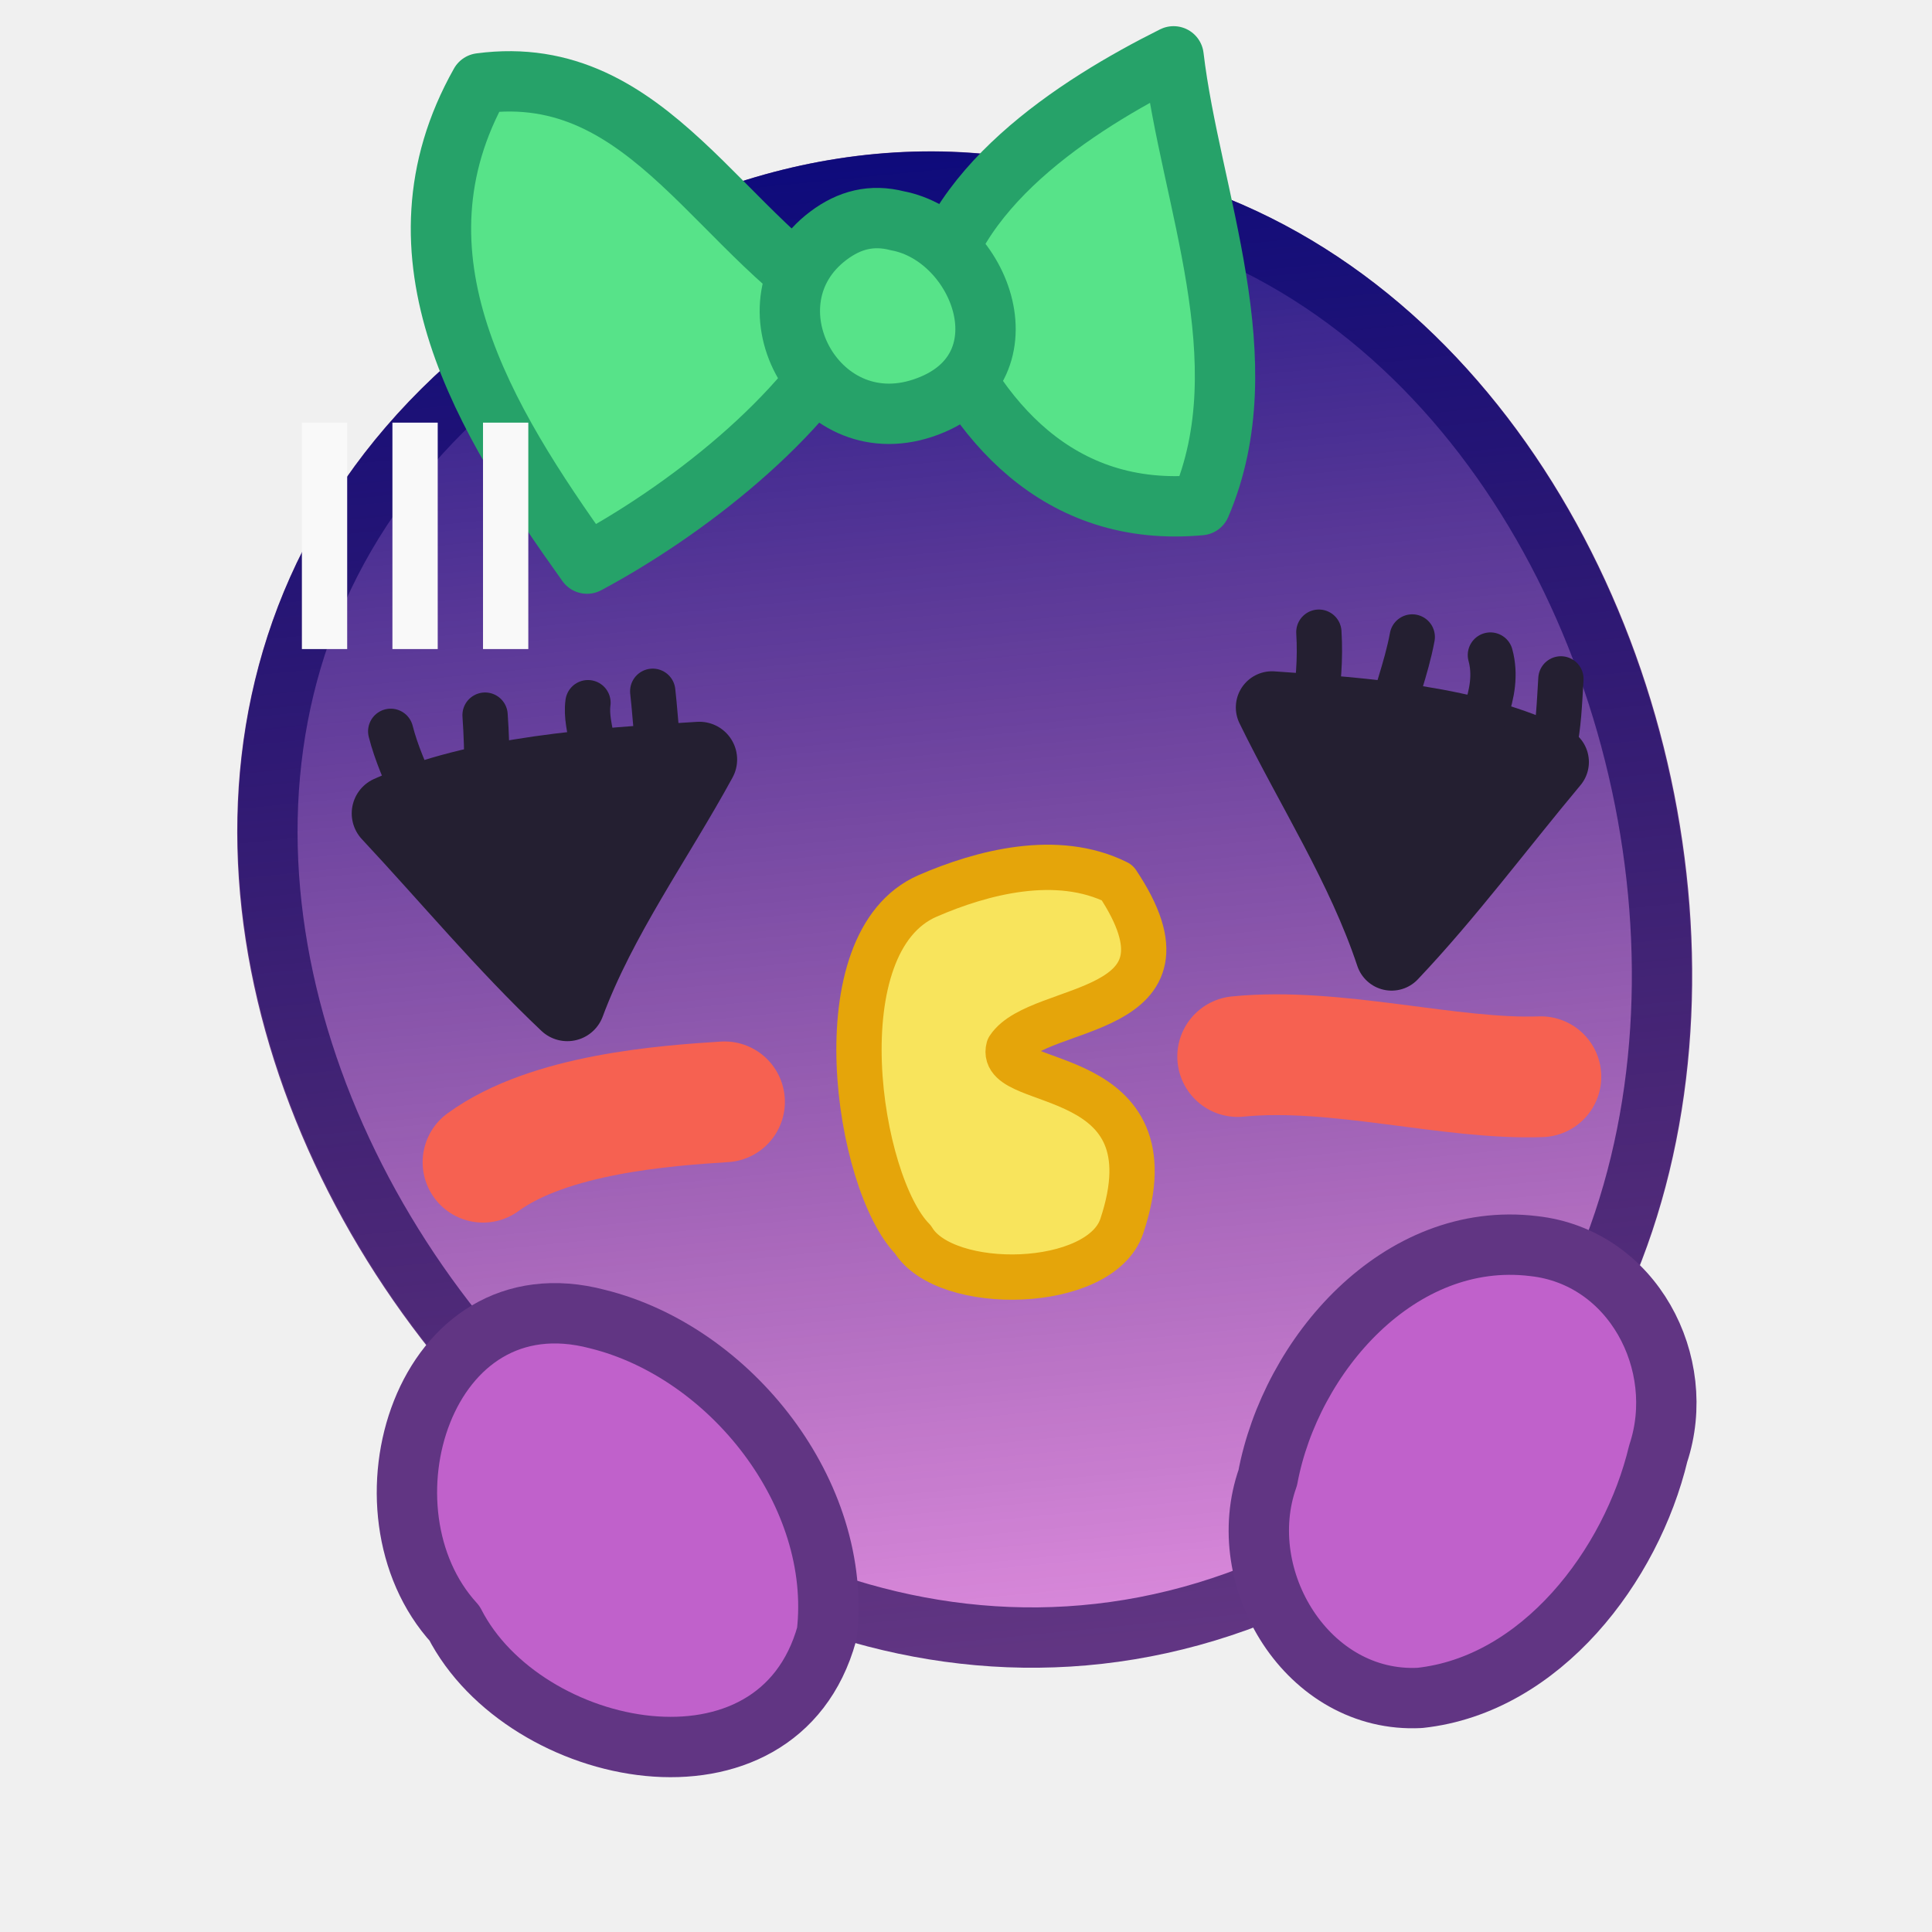
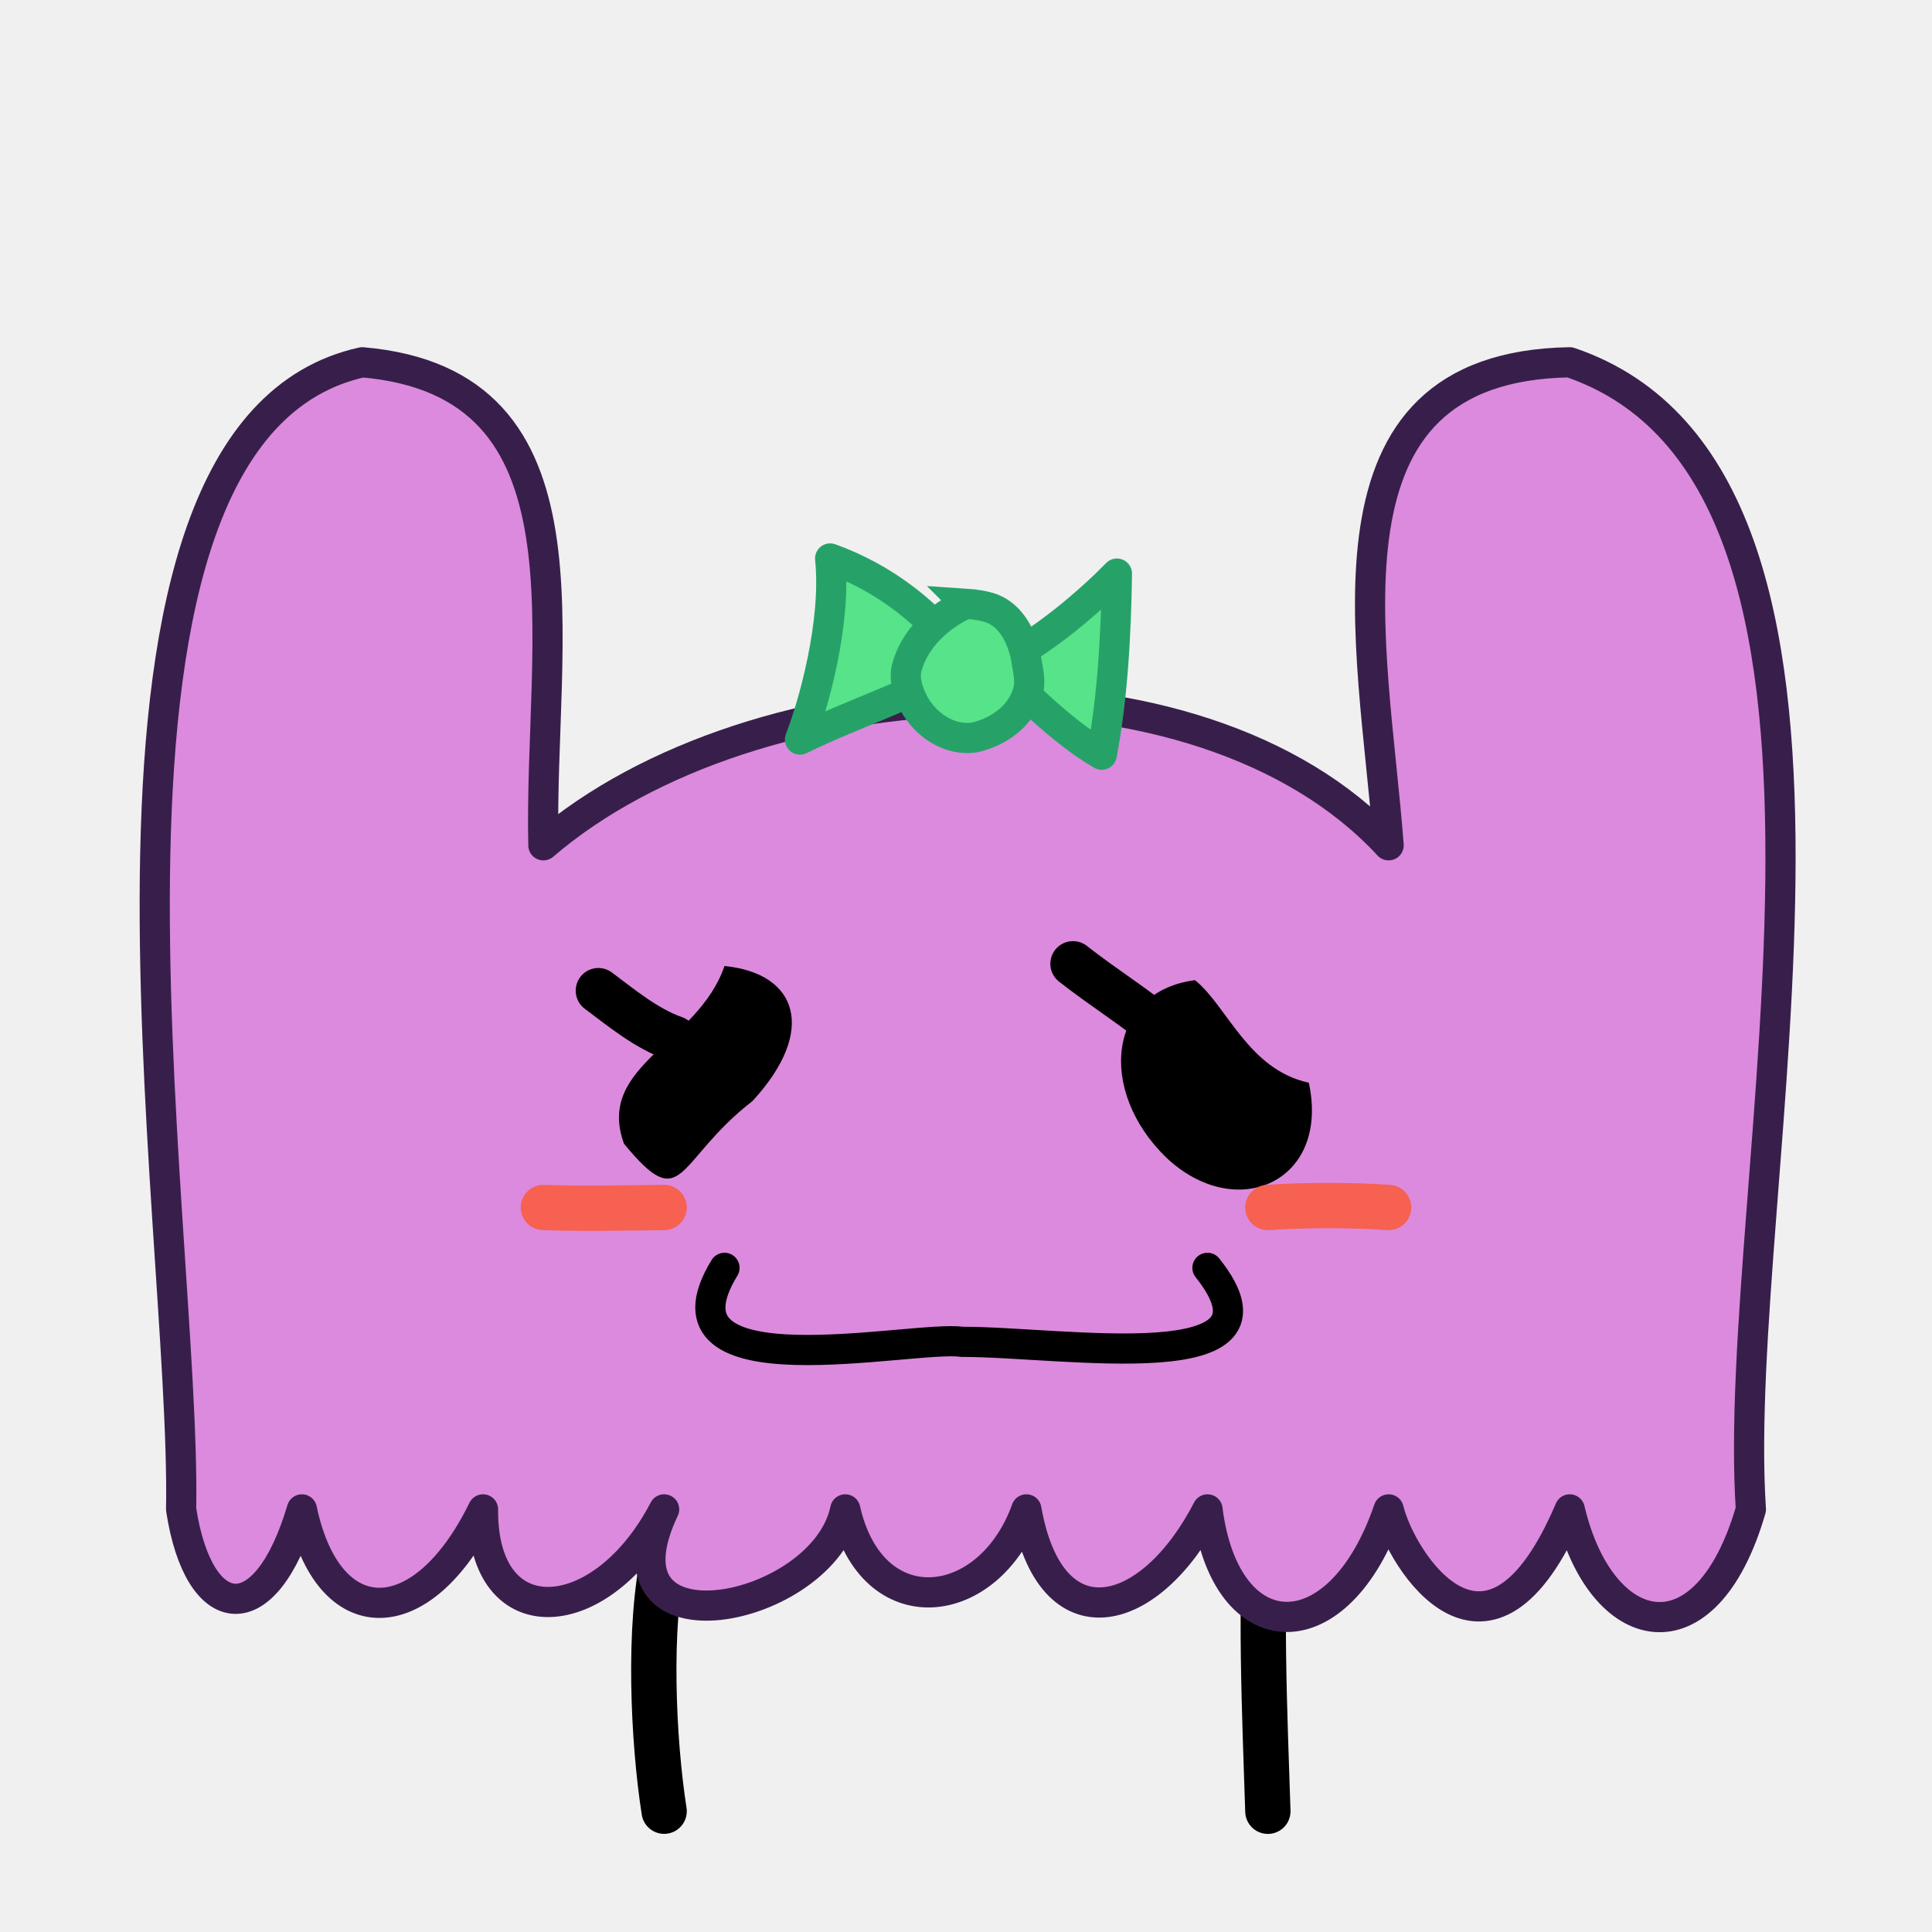
- <svg xmlns="http://www.w3.org/2000/svg" xmlns:xlink="http://www.w3.org/1999/xlink" width="128" height="128" viewBox="0 0 33.867 33.867" version="1.1" id="svg8">
-   <defs id="defs2">
-     <linearGradient id="linearGradient873">
-       <stop style="stop-color:#00047a;stop-opacity:0.847" offset="0" id="stop869" />
-       <stop style="stop-color:#100045;stop-opacity:0" offset="1" id="stop871" />
-     </linearGradient>
-     <linearGradient xlink:href="#linearGradient873" id="linearGradient943" x1="15.79" y1="265.991" x2="18.359" y2="292.071" gradientUnits="userSpaceOnUse" />
-   </defs>
+ <svg xmlns="http://www.w3.org/2000/svg" width="128" height="128" viewBox="0 0 33.867 33.867" version="1.1" id="svg8">
+   <defs id="defs2" />
  <g id="layer1" transform="translate(0,-263.1333)">
-     <path style="opacity:1;fill:#dc8add;fill-opacity:1;fill-rule:nonzero;stroke:#613583;stroke-width:1.058;stroke-linecap:round;stroke-linejoin:round;stroke-miterlimit:4;stroke-dasharray:none;stroke-opacity:1;paint-order:normal" d="M 17.302,266.366 C 29.703,266.148 34.089,287.094 21.954,291.105 10.473,295.578 -1.385,278.5 8.197,269.91 c 2.336,-2.401 5.725,-3.896 9.105,-3.544 z" id="rect836" />
-     <path style="color:#000000;font-style:normal;font-variant:normal;font-weight:normal;font-stretch:normal;font-size:medium;line-height:normal;font-family:sans-serif;font-variant-ligatures:normal;font-variant-position:normal;font-variant-caps:normal;font-variant-numeric:normal;font-variant-alternates:normal;font-feature-settings:normal;text-indent:0;text-align:start;text-decoration:none;text-decoration-line:none;text-decoration-style:solid;text-decoration-color:#000000;letter-spacing:normal;word-spacing:normal;text-transform:none;writing-mode:lr-tb;direction:ltr;text-orientation:mixed;dominant-baseline:auto;baseline-shift:baseline;text-anchor:start;white-space:normal;shape-padding:0;clip-rule:nonzero;display:inline;overflow:visible;visibility:visible;opacity:1;isolation:auto;mix-blend-mode:normal;color-interpolation:sRGB;color-interpolation-filters:linearRGB;solid-color:#000000;solid-opacity:1;vector-effect:none;fill:url(#linearGradient943);fill-opacity:1;fill-rule:nonzero;stroke:none;stroke-width:1.058;stroke-linecap:round;stroke-linejoin:round;stroke-miterlimit:4;stroke-dasharray:none;stroke-dashoffset:0;stroke-opacity:1;paint-order:normal;color-rendering:auto;image-rendering:auto;shape-rendering:auto;text-rendering:auto;enable-background:accumulate" d="m 17.324,265.84 c -3.554,-0.358 -7.067,1.2 -9.496,3.693 -9.967,8.97 2.299,26.733 14.309,22.066 12.659,-4.207 8.155,-25.952 -4.812,-25.76 z" id="rect836-6" />
-     <path style="fill:#f8e45c;fill-opacity:1;stroke:#e5a50a;stroke-width:0.794;stroke-linecap:round;stroke-linejoin:round;stroke-miterlimit:4;stroke-dasharray:none;stroke-opacity:1" d="m 19.584,278.605 c -1.058,-0.529 -2.375,-0.178 -3.321,0.232 -1.88,0.813 -1.235,5.036 -0.26,6.024 0.563,0.939 3.287,0.887 3.662,-0.236 0.949,-2.847 -2.184,-2.385 -1.984,-3.118 0.535,-0.803 3.492,-0.52 1.904,-2.901 z" id="path1003" />
-     <path style="fill:#c061cb;fill-opacity:1;stroke:#613583;stroke-width:1.058;stroke-linecap:round;stroke-linejoin:round;stroke-miterlimit:4;stroke-dasharray:none;stroke-opacity:1" d="m 24.887,292.897 c -1.96,0.1 -3.291,-2.091 -2.664,-3.859 0.403,-2.152 2.306,-4.349 4.662,-4.061 1.732,0.19 2.709,2.05 2.183,3.636 -0.471,1.965 -2.052,4.055 -4.18,4.284 z" id="path1005" />
-     <path style="fill:#c061cb;fill-opacity:1;stroke:#613583;stroke-width:1.058;stroke-linecap:round;stroke-linejoin:round;stroke-miterlimit:4;stroke-dasharray:none;stroke-opacity:1" d="m 14.494,291.767 c -0.861,3.106 -5.306,2.21 -6.527,-0.178 -1.806,-1.975 -0.546,-6.14 2.51,-5.332 2.333,0.578 4.299,3.07 4.017,5.511 z" id="path1005-9" />
-     <path style="fill:none;stroke:#f66151;stroke-width:2.117;stroke-linecap:round;stroke-linejoin:round;stroke-opacity:1;stroke-miterlimit:4;stroke-dasharray:none" d="M 8.467,283.506 C 9.632,282.656 11.676,282.514 12.7,282.448" id="path1037" />
-     <path style="fill:none;stroke:#f66151;stroke-width:2.117;stroke-linecap:round;stroke-linejoin:round;stroke-miterlimit:4;stroke-dasharray:none;stroke-opacity:1" d="m 21.696,281.654 c 1.72,-0.173 3.726,0.412 5.315,0.354" id="path1041" />
-     <path style="fill:#57e389;fill-opacity:1;stroke:#26a269;stroke-width:1.058;stroke-linecap:round;stroke-linejoin:round;stroke-miterlimit:4;stroke-dasharray:none;stroke-opacity:1" d="m 8.419,264.594 c -1.705,3.026 0.073,5.902 1.871,8.419 1.675,-0.895 3.845,-2.546 4.744,-4.343 -2.407,-1.315 -3.613,-4.476 -6.615,-4.076 z" id="path1186" />
-     <path style="fill:#57e389;fill-opacity:1;stroke:#26a269;stroke-width:1.058;stroke-linecap:round;stroke-linejoin:round;stroke-miterlimit:4;stroke-dasharray:none;stroke-opacity:1" d="m 16.32,268.562 c 0.238,-2.106 2.535,-3.583 4.252,-4.441 0.291,2.471 1.553,5.345 0.472,7.867 -2.499,0.232 -3.955,-1.501 -4.725,-3.425 z" id="path1190" />
-     <path style="fill:#57e389;fill-opacity:1;stroke:#26a269;stroke-width:1.058;stroke-linecap:round;stroke-linejoin:round;stroke-miterlimit:4;stroke-dasharray:none;stroke-opacity:1" d="m 15.729,267.003 c -0.448,-0.115 -0.838,-0.015 -1.205,0.26 -1.537,1.153 -0.237,3.654 1.654,3.024 1.915,-0.638 1.038,-3.005 -0.449,-3.284 z" id="path1188" />
-     <path style="fill:#241f31;stroke:#241f31;stroke-width:1.323;stroke-linecap:round;stroke-linejoin:round;stroke-opacity:1;stroke-miterlimit:4;stroke-dasharray:none;fill-opacity:1" d="m 6.827,277.392 c 1.044,1.118 2.034,2.307 3.118,3.331 0.562,-1.511 1.552,-2.877 2.315,-4.276 -1.792,0.108 -3.894,0.245 -5.433,0.945 z" id="path852" />
-     <path style="fill:#241f31;fill-opacity:1;stroke:#241f31;stroke-width:1.267;stroke-linecap:round;stroke-linejoin:round;stroke-miterlimit:4;stroke-dasharray:none;stroke-opacity:1" d="m 27.219,276.491 c -0.946,1.132 -1.842,2.337 -2.825,3.374 -0.509,-1.531 -1.406,-2.915 -2.097,-4.331 1.623,0.11 3.527,0.248 4.922,0.957 z" id="path852-3" />
-     <path style="fill:none;stroke:#241f31;stroke-width:0.794;stroke-linecap:round;stroke-linejoin:round;stroke-opacity:1;stroke-miterlimit:4;stroke-dasharray:none" d="m 6.849,275.953 c 0.097,0.384 0.267,0.757 0.418,1.102" id="path888" />
-     <path style="fill:none;stroke:#241f31;stroke-width:0.794;stroke-linecap:round;stroke-linejoin:round;stroke-opacity:1;stroke-miterlimit:4;stroke-dasharray:none" d="m 8.503,275.669 c 0.023,0.329 0.033,0.648 0.033,0.986" id="path890" />
-     <path style="fill:none;stroke:#241f31;stroke-width:0.794;stroke-linecap:round;stroke-linejoin:round;stroke-opacity:1;stroke-miterlimit:4;stroke-dasharray:none" d="m 10.307,275.451 c -0.032,0.238 0.035,0.462 0.067,0.685" id="path892" />
-     <path style="fill:none;stroke:#241f31;stroke-width:0.794;stroke-linecap:round;stroke-linejoin:round;stroke-opacity:1;stroke-miterlimit:4;stroke-dasharray:none" d="m 11.442,275.251 c 0.033,0.282 0.051,0.601 0.084,0.869" id="path894" />
-     <path style="fill:none;stroke:#241f31;stroke-width:0.794;stroke-linecap:round;stroke-linejoin:round;stroke-opacity:1;stroke-miterlimit:4;stroke-dasharray:none;fill-opacity:1" d="m 23.119,274.215 c 0.029,0.466 -0.009,0.923 -0.084,1.37" id="path898" />
-     <path style="fill:none;stroke:#241f31;stroke-width:0.794;stroke-linecap:round;stroke-linejoin:round;stroke-opacity:1;stroke-miterlimit:4;stroke-dasharray:none;fill-opacity:1" d="m 24.756,274.299 c -0.103,0.56 -0.327,1.112 -0.451,1.67" id="path900" />
-     <path style="fill:none;stroke:#241f31;stroke-width:0.794;stroke-linecap:round;stroke-linejoin:round;stroke-opacity:1;stroke-miterlimit:4;stroke-dasharray:none;fill-opacity:1" d="m 26.126,274.616 c 0.183,0.668 -0.233,1.361 -0.518,1.988" id="path902" />
-     <path style="fill:none;stroke:#241f31;stroke-width:0.794;stroke-linecap:round;stroke-linejoin:round;stroke-opacity:1;stroke-miterlimit:4;stroke-dasharray:none;fill-opacity:1" d="m 27.362,275.034 c -0.052,0.85 -0.054,1.607 -0.668,2.222" id="path904" />
-     <path style="fill:none;fill-opacity:1;stroke:#f9f9f9;stroke-width:0.794;stroke-linecap:square;stroke-linejoin:miter;stroke-miterlimit:4;stroke-dasharray:none;stroke-opacity:1" d="m 5.689,270.939 v 3.175" id="path919" />
-     <path style="fill:none;fill-opacity:1;stroke:#f9f9f9;stroke-width:0.794;stroke-linecap:square;stroke-linejoin:miter;stroke-miterlimit:4;stroke-dasharray:none;stroke-opacity:1" d="m 7.276,270.939 v 3.175" id="path921" />
-     <path style="fill:none;fill-opacity:1;stroke:#f9f9f9;stroke-width:0.794;stroke-linecap:square;stroke-linejoin:miter;stroke-miterlimit:4;stroke-dasharray:none;stroke-opacity:1" d="m 8.864,270.939 v 3.175" id="path923" />
+     <path style="opacity:1;fill:#dc8add;fill-opacity:1;fill-rule:nonzero;stroke:#613583;stroke-width:1.058;stroke-linecap:round;stroke-linejoin:round;stroke-miterlimit:4;stroke-dasharray:none;stroke-opacity:1;paint-order:normal" d="m -18.512,267.034 c 12.401,-0.219 16.788,20.728 4.652,24.738 -11.481,4.473 -23.339,-12.605 -13.757,-21.194 2.336,-2.401 5.725,-3.896 9.105,-3.544 z" id="rect836" />
+     <path style="fill:#241f31;fill-opacity:1;stroke:none;stroke-width:1.058;stroke-linecap:round;stroke-linejoin:round;stroke-miterlimit:4;stroke-dasharray:none;stroke-opacity:1" d="m -27.007,274.919 c -1.996,1.004 -2.56,4.097 -0.886,5.642 1.02,0.891 2.517,0.963 3.776,0.648 0.645,-0.242 1.076,-0.832 1.48,-1.361 0.62,-0.857 0.731,-2.074 0.115,-2.966 -0.816,-1.26 -2.316,-2.05 -3.809,-2.083 -0.23,0.005 -0.46,0.041 -0.677,0.12 z" id="path970" />
+     <path style="fill:#241f31;fill-opacity:1;stroke:none;stroke-width:1.058;stroke-linecap:round;stroke-linejoin:round;stroke-miterlimit:4;stroke-dasharray:none;stroke-opacity:1" d="m -14.042,273.331 c -1.996,1.004 -2.56,4.097 -0.886,5.642 1.02,0.891 2.517,0.963 3.776,0.648 0.645,-0.242 1.076,-0.832 1.48,-1.361 0.467,-0.708 0.607,-1.783 0.115,-2.966 -0.766,-1.292 -1.847,-2.348 -3.809,-2.083 -0.23,0.005 -0.46,0.041 -0.677,0.12 z" id="path970-2" />
+     <path style="fill:#f8e45c;fill-opacity:1;stroke:#e5a50a;stroke-width:0.794;stroke-linecap:round;stroke-linejoin:round;stroke-miterlimit:4;stroke-dasharray:none;stroke-opacity:1" d="m -16.23,279.273 c -1.058,-0.529 -2.375,-0.178 -3.321,0.232 -1.88,0.813 -1.235,5.036 -0.26,6.024 0.563,0.939 3.287,0.887 3.662,-0.236 0.949,-2.847 -2.184,-2.385 -1.984,-3.118 0.535,-0.803 3.492,-0.52 1.904,-2.901 z" id="path1003" />
+     <path style="fill:#c061cb;fill-opacity:1;stroke:#613583;stroke-width:1.058;stroke-linecap:round;stroke-linejoin:round;stroke-miterlimit:4;stroke-dasharray:none;stroke-opacity:1" d="m -10.927,293.565 c -1.96,0.1 -3.291,-2.091 -2.664,-3.859 0.403,-2.152 2.306,-4.349 4.662,-4.061 1.732,0.19 2.709,2.05 2.183,3.636 -0.471,1.965 -2.052,4.055 -4.18,4.284 z" id="path1005" />
+     <path style="fill:#c061cb;fill-opacity:1;stroke:#613583;stroke-width:1.058;stroke-linecap:round;stroke-linejoin:round;stroke-miterlimit:4;stroke-dasharray:none;stroke-opacity:1" d="m -21.32,292.435 c -0.861,3.106 -5.306,2.21 -6.527,-0.178 -1.806,-1.975 -0.546,-6.14 2.51,-5.332 2.333,0.578 4.299,3.07 4.017,5.511 z" id="path1005-9" />
+     <path style="fill:none;stroke:#f66151;stroke-width:2.117;stroke-linecap:round;stroke-linejoin:round;stroke-miterlimit:4;stroke-dasharray:none;stroke-opacity:1" d="m -27.347,284.174 c 1.165,-0.85 3.209,-0.993 4.233,-1.058" id="path1037" />
+     <path style="fill:none;stroke:#f66151;stroke-width:2.117;stroke-linecap:round;stroke-linejoin:round;stroke-miterlimit:4;stroke-dasharray:none;stroke-opacity:1" d="m -14.118,282.322 c 1.72,-0.173 3.726,0.412 5.315,0.354" id="path1041" />
+     <g id="g1184" transform="translate(-35.81412,0.6681738)">
+       <path id="path1160" d="m 7.489,273.802 c 0.157,0.456 0.342,0.955 0.496,1.417" style="fill:none;stroke:#241f31;stroke-width:0.529;stroke-linecap:round;stroke-linejoin:round;stroke-miterlimit:4;stroke-dasharray:none;stroke-opacity:1" />
+       <path id="path1162" d="m 11.741,273.565 c -0.422,0.404 -0.692,0.913 -0.945,1.417" style="fill:none;stroke:#241f31;stroke-width:0.529;stroke-linecap:round;stroke-linejoin:round;stroke-miterlimit:4;stroke-dasharray:none;stroke-opacity:1" />
+       <path id="path1164" d="m 13.725,274.629 c -0.592,0.332 -0.981,0.804 -1.276,1.394" style="fill:none;stroke:#241f31;stroke-width:0.529;stroke-linecap:round;stroke-linejoin:round;stroke-miterlimit:4;stroke-dasharray:none;stroke-opacity:1" />
+       <path id="path1166" d="m 9.024,273.211 c 0.18,0.494 0.237,1.008 0.307,1.536" style="fill:none;stroke:#241f31;stroke-width:0.529;stroke-linecap:round;stroke-linejoin:round;stroke-miterlimit:4;stroke-dasharray:none;stroke-opacity:1" />
+       <path id="path1168" d="m 18.97,275.337 c 0.561,-0.041 1.095,0.039 1.63,0.071" style="fill:none;stroke:#241f31;stroke-width:0.529;stroke-linecap:round;stroke-linejoin:round;stroke-miterlimit:4;stroke-dasharray:none;stroke-opacity:1" />
+       <path id="path1170" d="m 19.678,273.258 c 0.453,0.105 0.779,0.55 1.181,0.78" style="fill:none;stroke:#241f31;stroke-width:0.529;stroke-linecap:round;stroke-linejoin:round;stroke-miterlimit:4;stroke-dasharray:none;stroke-opacity:1" />
+       <path id="path1172" d="m 22.277,271.628 c 0.102,0.534 0.165,1.072 0.236,1.606" style="fill:none;stroke:#241f31;stroke-width:0.529;stroke-linecap:round;stroke-linejoin:round;stroke-miterlimit:4;stroke-dasharray:none;stroke-opacity:1" />
+       <path id="path1174" d="m 24.876,271.605 c 0.019,0.495 -0.115,1.008 -0.26,1.441" style="fill:none;stroke:#241f31;stroke-width:0.529;stroke-linecap:round;stroke-linejoin:round;stroke-miterlimit:4;stroke-dasharray:none;stroke-opacity:1" />
+     </g>
+     <path style="opacity:1;fill:#ffffff;fill-opacity:1;fill-rule:nonzero;stroke:#ffffff;stroke-width:0.529;stroke-linecap:round;stroke-linejoin:round;stroke-miterlimit:4;stroke-dasharray:none;stroke-opacity:1;paint-order:normal" d="m -24.065,277.204 c -5e-6,0.822 -0.799,1.814 -1.643,1.681 -0.771,-0.122 -1.443,-0.82 -1.488,-1.671 -1e-6,-0.926 0.601,-1.683 1.488,-1.683 0.887,0 1.643,0.747 1.643,1.674 z" id="path1099" />
+     <path style="opacity:1;fill:#ffffff;fill-opacity:1;fill-rule:nonzero;stroke:#ffffff;stroke-width:0.529;stroke-linecap:round;stroke-linejoin:round;stroke-miterlimit:4;stroke-dasharray:none;stroke-opacity:1;paint-order:normal" d="m -11.59,275.41 c -0.002,0.752 -0.712,1.611 -1.598,1.585 -1.009,-0.245 -1.484,-0.797 -1.531,-1.585 -0.061,-0.924 0.636,-1.705 1.523,-1.677 0.802,0.025 1.609,0.807 1.606,1.677 z" id="path1099-9" />
+     <path style="fill:#57e389;fill-opacity:1;stroke:#26a269;stroke-width:1.058;stroke-linecap:round;stroke-linejoin:round;stroke-miterlimit:4;stroke-dasharray:none;stroke-opacity:1" d="m -27.395,265.262 c -1.705,3.026 0.073,5.902 1.871,8.419 1.675,-0.895 3.845,-2.546 4.744,-4.343 -2.407,-1.315 -3.613,-4.476 -6.615,-4.076 z" id="path1186" />
+     <path style="fill:#57e389;fill-opacity:1;stroke:#26a269;stroke-width:1.058;stroke-linecap:round;stroke-linejoin:round;stroke-miterlimit:4;stroke-dasharray:none;stroke-opacity:1" d="m -19.494,269.23 c 0.238,-2.106 2.535,-3.583 4.252,-4.441 0.291,2.471 1.553,5.345 0.472,7.867 -2.499,0.232 -3.955,-1.501 -4.725,-3.425 z" id="path1190" />
+     <path style="fill:#57e389;fill-opacity:1;stroke:#26a269;stroke-width:1.058;stroke-linecap:round;stroke-linejoin:round;stroke-miterlimit:4;stroke-dasharray:none;stroke-opacity:1" d="m -20.085,267.671 c -0.448,-0.115 -0.838,-0.015 -1.205,0.26 -1.537,1.153 -0.237,3.654 1.654,3.024 1.915,-0.638 1.038,-3.005 -0.449,-3.284 z" id="path1188" />
+     <path style="fill:none;stroke:#000000;stroke-width:0.794;stroke-linecap:round;stroke-linejoin:round;stroke-opacity:1;stroke-miterlimit:4;stroke-dasharray:none" d="m 11.642,290.385 c -0.285,1.257 -0.194,3.254 0,4.498" id="path918" />
+     <path style="fill:none;stroke:#000000;stroke-width:0.794;stroke-linecap:round;stroke-linejoin:round;stroke-opacity:1;stroke-miterlimit:4;stroke-dasharray:none" d="m 22.225,289.592 c -0.152,1.503 -0.052,3.652 0,5.292" id="path920" />
+     <path style="fill:#dc8add;stroke:#381f4b;stroke-width:0.529;stroke-linecap:round;stroke-linejoin:round;stroke-opacity:1;fill-opacity:1;stroke-miterlimit:4;stroke-dasharray:none" d="m 3.175,289.592 c 0.093,-5.083 -2.36,-18.883 3.175,-20.108 4.195,0.359 3.094,4.861 3.175,8.467 3.689,-3.167 11.494,-3.593 14.817,0 -0.271,-3.571 -1.418,-8.391 3.175,-8.467 5.993,2.032 2.801,14.444 3.175,20.108 -0.79,2.733 -2.635,2.294 -3.175,0 -1.415,3.325 -2.954,0.906 -3.175,0 -0.874,2.552 -2.863,2.475 -3.175,0 -1.011,1.958 -2.754,2.385 -3.175,0 -0.657,1.822 -2.709,2.054 -3.175,0 -0.374,1.826 -4.432,2.636 -3.175,0 -1.086,2.088 -3.193,2.24 -3.175,0 -1.065,2.181 -2.715,2.188 -3.175,0 -0.643,2.17 -1.809,2.009 -2.117,0 z" id="path835" />
+     <path style="fill:#57e389;fill-opacity:1;stroke:#26a269;stroke-width:0.529;stroke-linecap:round;stroke-linejoin:round;stroke-miterlimit:4;stroke-dasharray:none;stroke-opacity:1" d="m 17.462,274.775 c 0.801,-0.348 1.732,-1.189 2.117,-1.587 -0.014,1.081 -0.079,2.192 -0.265,3.175 -0.688,-0.39 -1.513,-1.215 -1.852,-1.587 z" id="path932" />
+     <path style="fill:#000000;fill-opacity:1;stroke:none;stroke-width:0.265;stroke-linecap:butt;stroke-linejoin:miter;stroke-miterlimit:4;stroke-dasharray:none;stroke-opacity:1" d="m 12.7,280.067 c -0.468,1.363 -2.264,1.737 -1.762,3.115 1.054,1.282 0.889,0.31 2.253,-0.748 1.138,-1.234 0.794,-2.24 -0.491,-2.367 z" id="path849" />
+     <path style="fill:none;stroke:#000000;stroke-width:0.529;stroke-linecap:round;stroke-linejoin:round;stroke-miterlimit:4;stroke-dasharray:none;stroke-opacity:1" d="m 12.7,285.358 c -1.365,2.23 3.313,1.172 4.162,1.297 1.789,-0.003 5.897,0.7 4.304,-1.297" id="path885" />
+     <path style="fill:#000000;fill-opacity:1;stroke:none;stroke-width:0.265;stroke-linecap:butt;stroke-linejoin:miter;stroke-miterlimit:4;stroke-dasharray:none;stroke-opacity:1" d="m 20.948,280.315 c -1.537,0.201 -1.709,1.938 -0.508,3.106 1.222,1.161 2.88,0.437 2.503,-1.308 -1.063,-0.23 -1.431,-1.343 -1.995,-1.798 z" id="path849-6" />
+     <path style="fill:none;stroke:#000000;stroke-width:0.794;stroke-linecap:round;stroke-linejoin:round;stroke-miterlimit:4;stroke-dasharray:none;stroke-opacity:1" d="m 11.824,281.338 c -0.485,-0.17 -0.919,-0.527 -1.335,-0.839" id="path914" />
+     <path style="fill:none;stroke:#000000;stroke-width:0.794;stroke-linecap:round;stroke-linejoin:round;stroke-opacity:1;stroke-miterlimit:4;stroke-dasharray:none" d="m 20.513,281.298 c -0.553,-0.47 -1.163,-0.843 -1.704,-1.27" id="path916" />
+     <path style="fill:#57e389;stroke:#26a269;stroke-width:0.529;stroke-linecap:round;stroke-linejoin:round;stroke-opacity:1;stroke-miterlimit:4;stroke-dasharray:none;fill-opacity:1" d="m 16.933,274.775 c -0.581,-0.881 -1.462,-1.524 -2.381,-1.852 0.115,1.131 -0.296,2.574 -0.529,3.175 0.931,-0.457 2.045,-0.815 2.91,-1.323 z" id="path934" />
+     <path style="fill:#57e389;fill-opacity:1;stroke:#26a269;stroke-width:0.529;stroke-linecap:butt;stroke-linejoin:miter;stroke-miterlimit:4;stroke-dasharray:none;stroke-opacity:1" d="m 16.933,273.717 c -0.477,0.214 -0.904,0.613 -1.041,1.13 -0.046,0.206 0.029,0.421 0.121,0.604 0.2,0.382 0.628,0.68 1.072,0.609 0.413,-0.092 0.821,-0.378 0.934,-0.803 0.057,-0.2 -0.008,-0.402 -0.035,-0.601 -0.069,-0.348 -0.249,-0.721 -0.599,-0.858 -0.145,-0.049 -0.3,-0.072 -0.453,-0.082 z" id="path924" />
+     <path style="fill:none;stroke:#f66151;stroke-width:0.794;stroke-linecap:round;stroke-linejoin:bevel;stroke-opacity:1;stroke-miterlimit:4;stroke-dasharray:none" d="m 9.525,284.3 c 0.675,0.025 1.422,0.008 2.117,0" id="path936" />
+     <path style="fill:none;stroke:#f66151;stroke-width:0.794;stroke-linecap:round;stroke-linejoin:round;stroke-opacity:1;stroke-miterlimit:4;stroke-dasharray:none" d="m 22.225,284.3 c 0.676,-0.047 1.508,-0.043 2.117,0" id="path938" />
  </g>
</svg>
